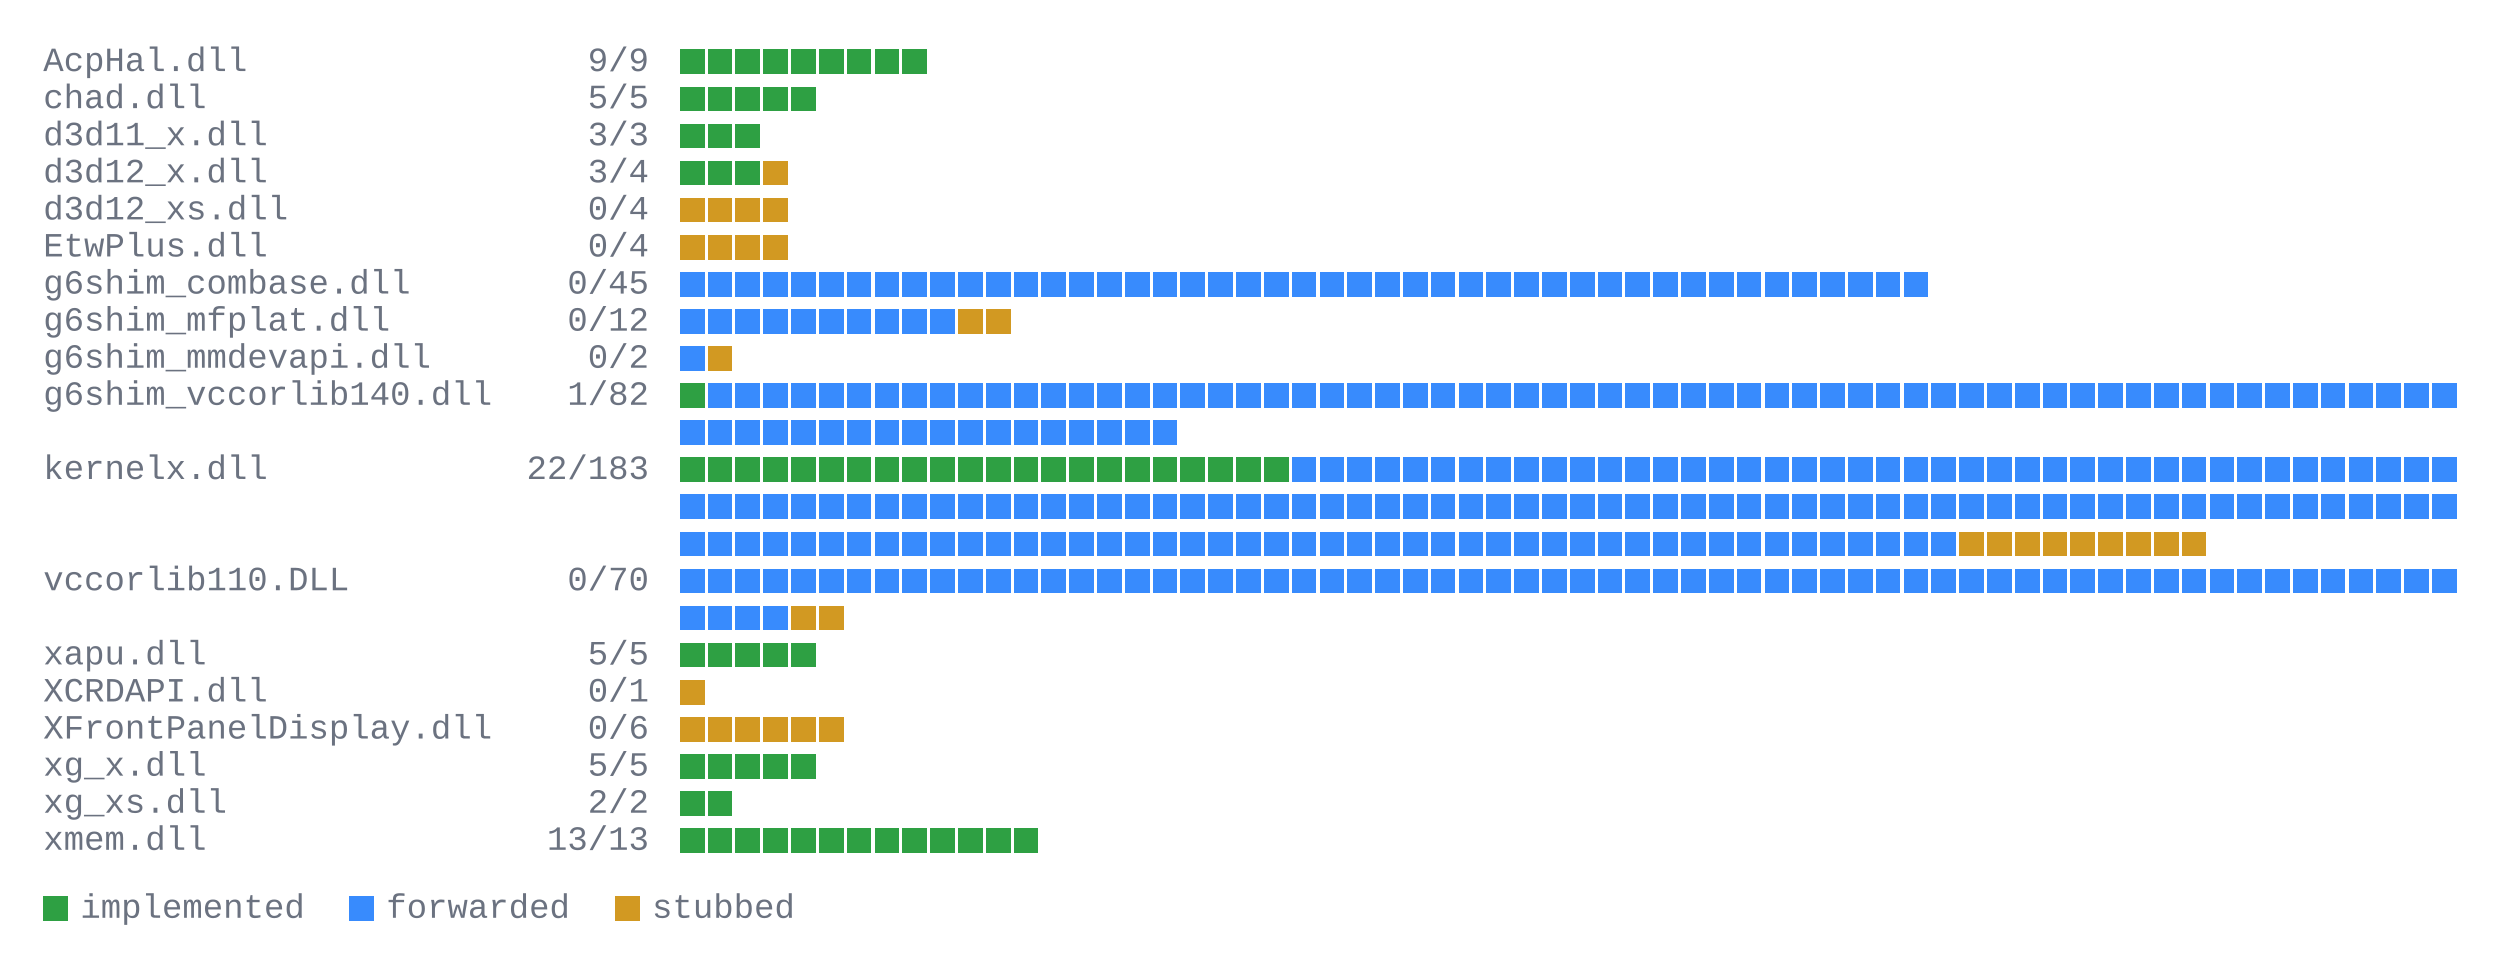
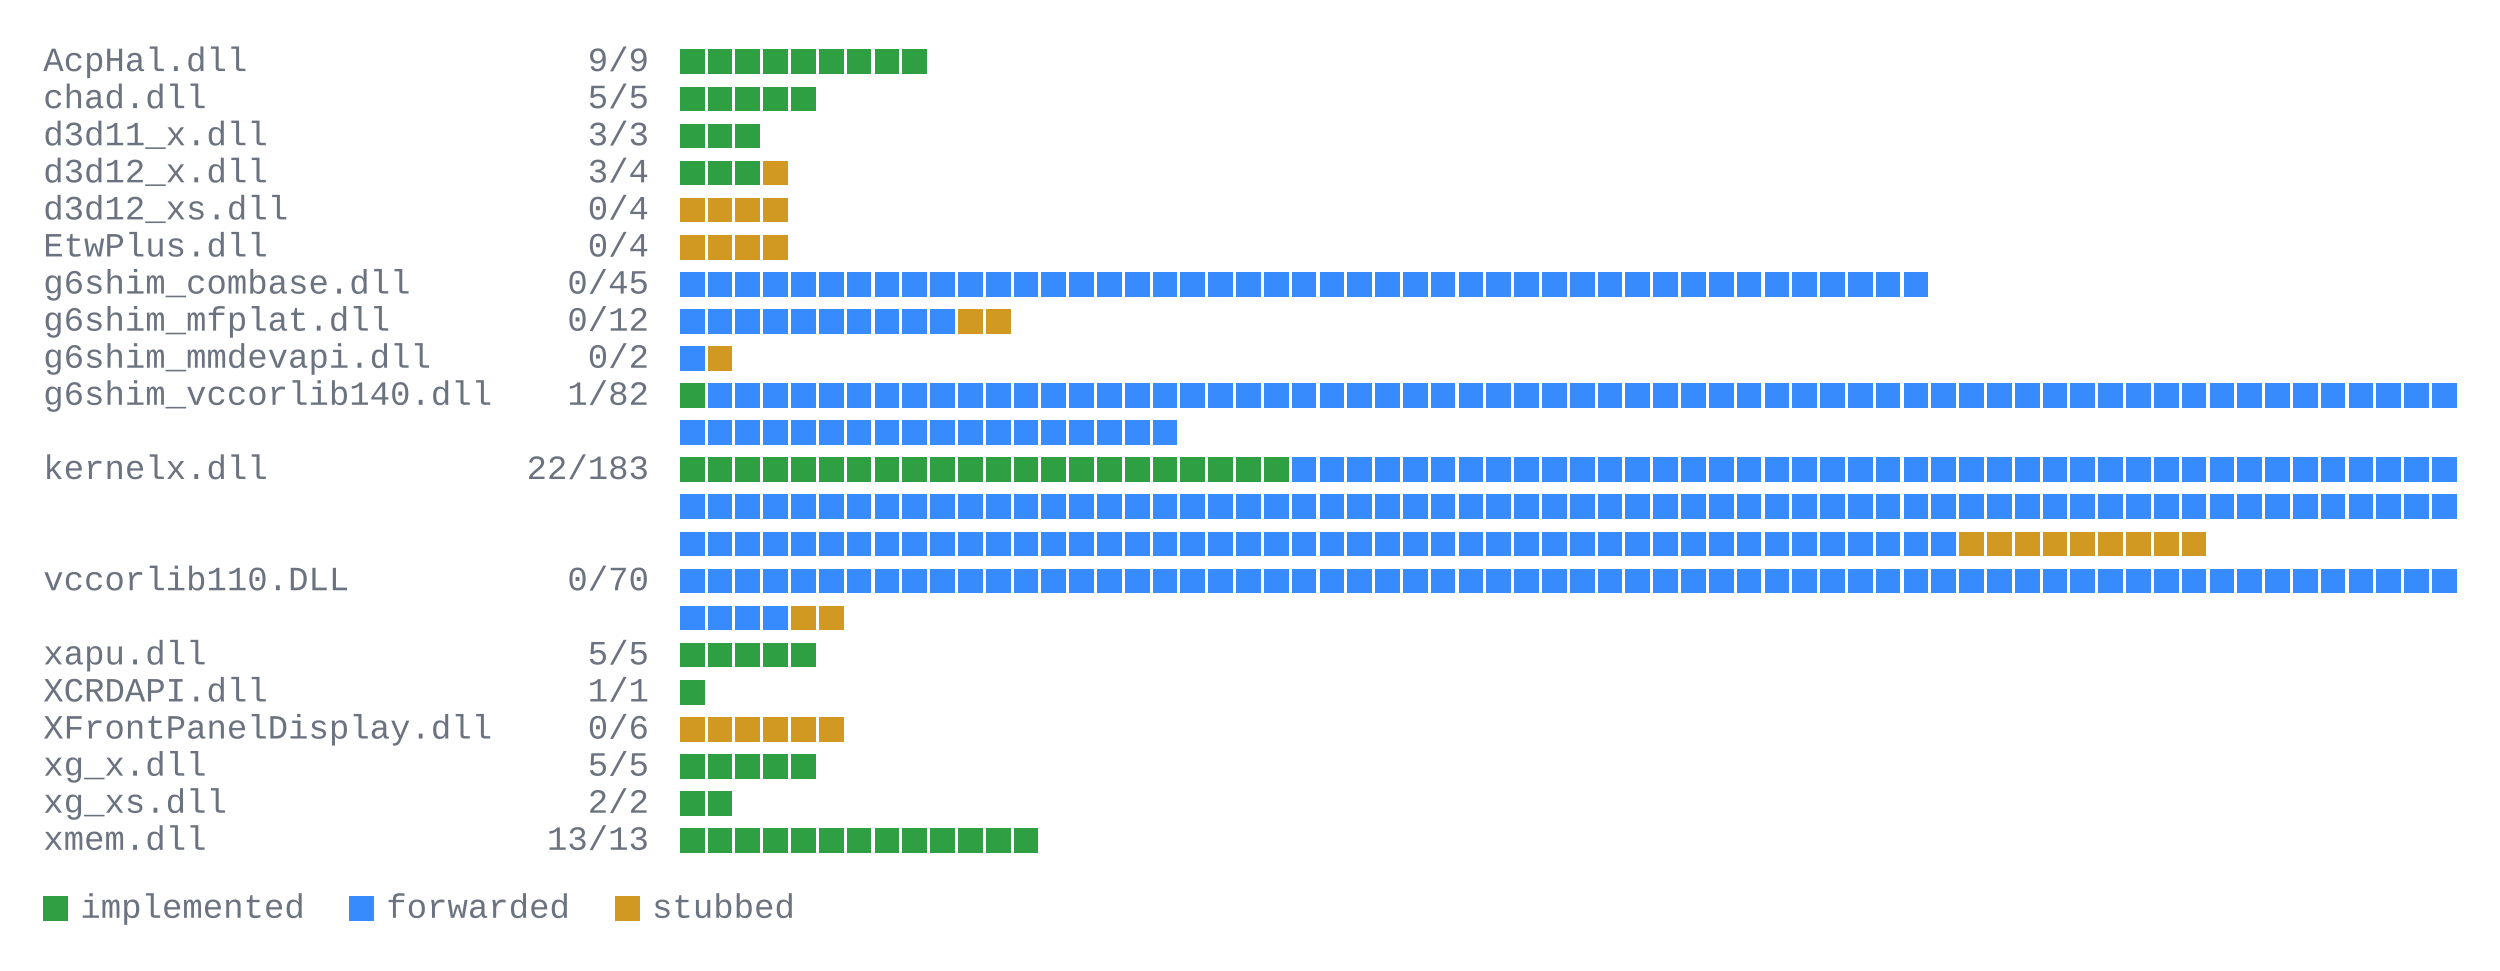
<svg xmlns="http://www.w3.org/2000/svg" width="809" height="314" viewBox="0 0 809 314" role="img">
  <g font-family="ui-monospace, SFMono-Regular, Menlo, Consolas, 'Liberation Mono', monospace" font-size="11" fill="#6b7280">
    <text x="14" y="23">AcpHal.dll</text>
    <text x="210" y="23" text-anchor="end">9/9</text>
    <g shape-rendering="crispEdges">
      <rect x="220" y="16" width="8" height="8" fill="#2ea043" />
      <rect x="229" y="16" width="8" height="8" fill="#2ea043" />
      <rect x="238" y="16" width="8" height="8" fill="#2ea043" />
      <rect x="247" y="16" width="8" height="8" fill="#2ea043" />
      <rect x="256" y="16" width="8" height="8" fill="#2ea043" />
      <rect x="265" y="16" width="8" height="8" fill="#2ea043" />
      <rect x="274" y="16" width="8" height="8" fill="#2ea043" />
      <rect x="283" y="16" width="8" height="8" fill="#2ea043" />
      <rect x="292" y="16" width="8" height="8" fill="#2ea043" />
    </g>
    <text x="14" y="35">chad.dll</text>
    <text x="210" y="35" text-anchor="end">5/5</text>
    <g shape-rendering="crispEdges">
      <rect x="220" y="28" width="8" height="8" fill="#2ea043" />
      <rect x="229" y="28" width="8" height="8" fill="#2ea043" />
      <rect x="238" y="28" width="8" height="8" fill="#2ea043" />
      <rect x="247" y="28" width="8" height="8" fill="#2ea043" />
      <rect x="256" y="28" width="8" height="8" fill="#2ea043" />
    </g>
    <text x="14" y="47">d3d11_x.dll</text>
    <text x="210" y="47" text-anchor="end">3/3</text>
    <g shape-rendering="crispEdges">
      <rect x="220" y="40" width="8" height="8" fill="#2ea043" />
      <rect x="229" y="40" width="8" height="8" fill="#2ea043" />
      <rect x="238" y="40" width="8" height="8" fill="#2ea043" />
    </g>
    <text x="14" y="59">d3d12_x.dll</text>
    <text x="210" y="59" text-anchor="end">3/4</text>
    <g shape-rendering="crispEdges">
      <rect x="220" y="52" width="8" height="8" fill="#2ea043" />
      <rect x="229" y="52" width="8" height="8" fill="#2ea043" />
      <rect x="238" y="52" width="8" height="8" fill="#2ea043" />
      <rect x="247" y="52" width="8" height="8" fill="#d29922" />
    </g>
    <text x="14" y="71">d3d12_xs.dll</text>
    <text x="210" y="71" text-anchor="end">0/4</text>
    <g shape-rendering="crispEdges">
      <rect x="220" y="64" width="8" height="8" fill="#d29922" />
      <rect x="229" y="64" width="8" height="8" fill="#d29922" />
      <rect x="238" y="64" width="8" height="8" fill="#d29922" />
      <rect x="247" y="64" width="8" height="8" fill="#d29922" />
    </g>
    <text x="14" y="83">EtwPlus.dll</text>
    <text x="210" y="83" text-anchor="end">0/4</text>
    <g shape-rendering="crispEdges">
      <rect x="220" y="76" width="8" height="8" fill="#d29922" />
      <rect x="229" y="76" width="8" height="8" fill="#d29922" />
      <rect x="238" y="76" width="8" height="8" fill="#d29922" />
      <rect x="247" y="76" width="8" height="8" fill="#d29922" />
    </g>
    <text x="14" y="95">g6shim_combase.dll</text>
    <text x="210" y="95" text-anchor="end">0/45</text>
    <g shape-rendering="crispEdges">
      <rect x="220" y="88" width="8" height="8" fill="#388bfd" />
      <rect x="229" y="88" width="8" height="8" fill="#388bfd" />
      <rect x="238" y="88" width="8" height="8" fill="#388bfd" />
      <rect x="247" y="88" width="8" height="8" fill="#388bfd" />
      <rect x="256" y="88" width="8" height="8" fill="#388bfd" />
      <rect x="265" y="88" width="8" height="8" fill="#388bfd" />
      <rect x="274" y="88" width="8" height="8" fill="#388bfd" />
      <rect x="283" y="88" width="8" height="8" fill="#388bfd" />
      <rect x="292" y="88" width="8" height="8" fill="#388bfd" />
      <rect x="301" y="88" width="8" height="8" fill="#388bfd" />
      <rect x="310" y="88" width="8" height="8" fill="#388bfd" />
      <rect x="319" y="88" width="8" height="8" fill="#388bfd" />
      <rect x="328" y="88" width="8" height="8" fill="#388bfd" />
      <rect x="337" y="88" width="8" height="8" fill="#388bfd" />
      <rect x="346" y="88" width="8" height="8" fill="#388bfd" />
      <rect x="355" y="88" width="8" height="8" fill="#388bfd" />
      <rect x="364" y="88" width="8" height="8" fill="#388bfd" />
      <rect x="373" y="88" width="8" height="8" fill="#388bfd" />
      <rect x="382" y="88" width="8" height="8" fill="#388bfd" />
      <rect x="391" y="88" width="8" height="8" fill="#388bfd" />
      <rect x="400" y="88" width="8" height="8" fill="#388bfd" />
      <rect x="409" y="88" width="8" height="8" fill="#388bfd" />
      <rect x="418" y="88" width="8" height="8" fill="#388bfd" />
      <rect x="427" y="88" width="8" height="8" fill="#388bfd" />
      <rect x="436" y="88" width="8" height="8" fill="#388bfd" />
      <rect x="445" y="88" width="8" height="8" fill="#388bfd" />
      <rect x="454" y="88" width="8" height="8" fill="#388bfd" />
      <rect x="463" y="88" width="8" height="8" fill="#388bfd" />
      <rect x="472" y="88" width="8" height="8" fill="#388bfd" />
      <rect x="481" y="88" width="8" height="8" fill="#388bfd" />
      <rect x="490" y="88" width="8" height="8" fill="#388bfd" />
      <rect x="499" y="88" width="8" height="8" fill="#388bfd" />
      <rect x="508" y="88" width="8" height="8" fill="#388bfd" />
      <rect x="517" y="88" width="8" height="8" fill="#388bfd" />
      <rect x="526" y="88" width="8" height="8" fill="#388bfd" />
      <rect x="535" y="88" width="8" height="8" fill="#388bfd" />
      <rect x="544" y="88" width="8" height="8" fill="#388bfd" />
      <rect x="553" y="88" width="8" height="8" fill="#388bfd" />
      <rect x="562" y="88" width="8" height="8" fill="#388bfd" />
      <rect x="571" y="88" width="8" height="8" fill="#388bfd" />
      <rect x="580" y="88" width="8" height="8" fill="#388bfd" />
      <rect x="589" y="88" width="8" height="8" fill="#388bfd" />
      <rect x="598" y="88" width="8" height="8" fill="#388bfd" />
      <rect x="607" y="88" width="8" height="8" fill="#388bfd" />
      <rect x="616" y="88" width="8" height="8" fill="#388bfd" />
    </g>
    <text x="14" y="107">g6shim_mfplat.dll</text>
    <text x="210" y="107" text-anchor="end">0/12</text>
    <g shape-rendering="crispEdges">
      <rect x="220" y="100" width="8" height="8" fill="#388bfd" />
      <rect x="229" y="100" width="8" height="8" fill="#388bfd" />
      <rect x="238" y="100" width="8" height="8" fill="#388bfd" />
      <rect x="247" y="100" width="8" height="8" fill="#388bfd" />
      <rect x="256" y="100" width="8" height="8" fill="#388bfd" />
      <rect x="265" y="100" width="8" height="8" fill="#388bfd" />
      <rect x="274" y="100" width="8" height="8" fill="#388bfd" />
      <rect x="283" y="100" width="8" height="8" fill="#388bfd" />
      <rect x="292" y="100" width="8" height="8" fill="#388bfd" />
      <rect x="301" y="100" width="8" height="8" fill="#388bfd" />
      <rect x="310" y="100" width="8" height="8" fill="#d29922" />
      <rect x="319" y="100" width="8" height="8" fill="#d29922" />
    </g>
    <text x="14" y="119">g6shim_mmdevapi.dll</text>
    <text x="210" y="119" text-anchor="end">0/2</text>
    <g shape-rendering="crispEdges">
      <rect x="220" y="112" width="8" height="8" fill="#388bfd" />
      <rect x="229" y="112" width="8" height="8" fill="#d29922" />
    </g>
    <text x="14" y="131">g6shim_vccorlib140.dll</text>
    <text x="210" y="131" text-anchor="end">1/82</text>
    <g shape-rendering="crispEdges">
      <rect x="220" y="124" width="8" height="8" fill="#2ea043" />
      <rect x="229" y="124" width="8" height="8" fill="#388bfd" />
      <rect x="238" y="124" width="8" height="8" fill="#388bfd" />
      <rect x="247" y="124" width="8" height="8" fill="#388bfd" />
      <rect x="256" y="124" width="8" height="8" fill="#388bfd" />
      <rect x="265" y="124" width="8" height="8" fill="#388bfd" />
      <rect x="274" y="124" width="8" height="8" fill="#388bfd" />
      <rect x="283" y="124" width="8" height="8" fill="#388bfd" />
      <rect x="292" y="124" width="8" height="8" fill="#388bfd" />
      <rect x="301" y="124" width="8" height="8" fill="#388bfd" />
      <rect x="310" y="124" width="8" height="8" fill="#388bfd" />
      <rect x="319" y="124" width="8" height="8" fill="#388bfd" />
      <rect x="328" y="124" width="8" height="8" fill="#388bfd" />
      <rect x="337" y="124" width="8" height="8" fill="#388bfd" />
      <rect x="346" y="124" width="8" height="8" fill="#388bfd" />
      <rect x="355" y="124" width="8" height="8" fill="#388bfd" />
      <rect x="364" y="124" width="8" height="8" fill="#388bfd" />
      <rect x="373" y="124" width="8" height="8" fill="#388bfd" />
      <rect x="382" y="124" width="8" height="8" fill="#388bfd" />
      <rect x="391" y="124" width="8" height="8" fill="#388bfd" />
      <rect x="400" y="124" width="8" height="8" fill="#388bfd" />
      <rect x="409" y="124" width="8" height="8" fill="#388bfd" />
      <rect x="418" y="124" width="8" height="8" fill="#388bfd" />
      <rect x="427" y="124" width="8" height="8" fill="#388bfd" />
      <rect x="436" y="124" width="8" height="8" fill="#388bfd" />
      <rect x="445" y="124" width="8" height="8" fill="#388bfd" />
      <rect x="454" y="124" width="8" height="8" fill="#388bfd" />
      <rect x="463" y="124" width="8" height="8" fill="#388bfd" />
      <rect x="472" y="124" width="8" height="8" fill="#388bfd" />
      <rect x="481" y="124" width="8" height="8" fill="#388bfd" />
      <rect x="490" y="124" width="8" height="8" fill="#388bfd" />
      <rect x="499" y="124" width="8" height="8" fill="#388bfd" />
      <rect x="508" y="124" width="8" height="8" fill="#388bfd" />
      <rect x="517" y="124" width="8" height="8" fill="#388bfd" />
      <rect x="526" y="124" width="8" height="8" fill="#388bfd" />
      <rect x="535" y="124" width="8" height="8" fill="#388bfd" />
      <rect x="544" y="124" width="8" height="8" fill="#388bfd" />
      <rect x="553" y="124" width="8" height="8" fill="#388bfd" />
      <rect x="562" y="124" width="8" height="8" fill="#388bfd" />
      <rect x="571" y="124" width="8" height="8" fill="#388bfd" />
      <rect x="580" y="124" width="8" height="8" fill="#388bfd" />
      <rect x="589" y="124" width="8" height="8" fill="#388bfd" />
      <rect x="598" y="124" width="8" height="8" fill="#388bfd" />
      <rect x="607" y="124" width="8" height="8" fill="#388bfd" />
      <rect x="616" y="124" width="8" height="8" fill="#388bfd" />
      <rect x="625" y="124" width="8" height="8" fill="#388bfd" />
      <rect x="634" y="124" width="8" height="8" fill="#388bfd" />
      <rect x="643" y="124" width="8" height="8" fill="#388bfd" />
      <rect x="652" y="124" width="8" height="8" fill="#388bfd" />
      <rect x="661" y="124" width="8" height="8" fill="#388bfd" />
      <rect x="670" y="124" width="8" height="8" fill="#388bfd" />
      <rect x="679" y="124" width="8" height="8" fill="#388bfd" />
      <rect x="688" y="124" width="8" height="8" fill="#388bfd" />
      <rect x="697" y="124" width="8" height="8" fill="#388bfd" />
      <rect x="706" y="124" width="8" height="8" fill="#388bfd" />
      <rect x="715" y="124" width="8" height="8" fill="#388bfd" />
      <rect x="724" y="124" width="8" height="8" fill="#388bfd" />
      <rect x="733" y="124" width="8" height="8" fill="#388bfd" />
      <rect x="742" y="124" width="8" height="8" fill="#388bfd" />
      <rect x="751" y="124" width="8" height="8" fill="#388bfd" />
      <rect x="760" y="124" width="8" height="8" fill="#388bfd" />
      <rect x="769" y="124" width="8" height="8" fill="#388bfd" />
      <rect x="778" y="124" width="8" height="8" fill="#388bfd" />
      <rect x="787" y="124" width="8" height="8" fill="#388bfd" />
      <rect x="220" y="136" width="8" height="8" fill="#388bfd" />
      <rect x="229" y="136" width="8" height="8" fill="#388bfd" />
      <rect x="238" y="136" width="8" height="8" fill="#388bfd" />
      <rect x="247" y="136" width="8" height="8" fill="#388bfd" />
      <rect x="256" y="136" width="8" height="8" fill="#388bfd" />
      <rect x="265" y="136" width="8" height="8" fill="#388bfd" />
      <rect x="274" y="136" width="8" height="8" fill="#388bfd" />
      <rect x="283" y="136" width="8" height="8" fill="#388bfd" />
      <rect x="292" y="136" width="8" height="8" fill="#388bfd" />
      <rect x="301" y="136" width="8" height="8" fill="#388bfd" />
      <rect x="310" y="136" width="8" height="8" fill="#388bfd" />
      <rect x="319" y="136" width="8" height="8" fill="#388bfd" />
      <rect x="328" y="136" width="8" height="8" fill="#388bfd" />
      <rect x="337" y="136" width="8" height="8" fill="#388bfd" />
      <rect x="346" y="136" width="8" height="8" fill="#388bfd" />
      <rect x="355" y="136" width="8" height="8" fill="#388bfd" />
      <rect x="364" y="136" width="8" height="8" fill="#388bfd" />
      <rect x="373" y="136" width="8" height="8" fill="#388bfd" />
    </g>
    <text x="14" y="155">kernelx.dll</text>
    <text x="210" y="155" text-anchor="end">22/183</text>
    <g shape-rendering="crispEdges">
      <rect x="220" y="148" width="8" height="8" fill="#2ea043" />
      <rect x="229" y="148" width="8" height="8" fill="#2ea043" />
      <rect x="238" y="148" width="8" height="8" fill="#2ea043" />
      <rect x="247" y="148" width="8" height="8" fill="#2ea043" />
      <rect x="256" y="148" width="8" height="8" fill="#2ea043" />
      <rect x="265" y="148" width="8" height="8" fill="#2ea043" />
      <rect x="274" y="148" width="8" height="8" fill="#2ea043" />
      <rect x="283" y="148" width="8" height="8" fill="#2ea043" />
      <rect x="292" y="148" width="8" height="8" fill="#2ea043" />
      <rect x="301" y="148" width="8" height="8" fill="#2ea043" />
      <rect x="310" y="148" width="8" height="8" fill="#2ea043" />
      <rect x="319" y="148" width="8" height="8" fill="#2ea043" />
      <rect x="328" y="148" width="8" height="8" fill="#2ea043" />
      <rect x="337" y="148" width="8" height="8" fill="#2ea043" />
      <rect x="346" y="148" width="8" height="8" fill="#2ea043" />
      <rect x="355" y="148" width="8" height="8" fill="#2ea043" />
      <rect x="364" y="148" width="8" height="8" fill="#2ea043" />
      <rect x="373" y="148" width="8" height="8" fill="#2ea043" />
      <rect x="382" y="148" width="8" height="8" fill="#2ea043" />
      <rect x="391" y="148" width="8" height="8" fill="#2ea043" />
      <rect x="400" y="148" width="8" height="8" fill="#2ea043" />
      <rect x="409" y="148" width="8" height="8" fill="#2ea043" />
      <rect x="418" y="148" width="8" height="8" fill="#388bfd" />
      <rect x="427" y="148" width="8" height="8" fill="#388bfd" />
      <rect x="436" y="148" width="8" height="8" fill="#388bfd" />
      <rect x="445" y="148" width="8" height="8" fill="#388bfd" />
      <rect x="454" y="148" width="8" height="8" fill="#388bfd" />
      <rect x="463" y="148" width="8" height="8" fill="#388bfd" />
      <rect x="472" y="148" width="8" height="8" fill="#388bfd" />
      <rect x="481" y="148" width="8" height="8" fill="#388bfd" />
      <rect x="490" y="148" width="8" height="8" fill="#388bfd" />
      <rect x="499" y="148" width="8" height="8" fill="#388bfd" />
      <rect x="508" y="148" width="8" height="8" fill="#388bfd" />
      <rect x="517" y="148" width="8" height="8" fill="#388bfd" />
      <rect x="526" y="148" width="8" height="8" fill="#388bfd" />
      <rect x="535" y="148" width="8" height="8" fill="#388bfd" />
      <rect x="544" y="148" width="8" height="8" fill="#388bfd" />
      <rect x="553" y="148" width="8" height="8" fill="#388bfd" />
      <rect x="562" y="148" width="8" height="8" fill="#388bfd" />
      <rect x="571" y="148" width="8" height="8" fill="#388bfd" />
      <rect x="580" y="148" width="8" height="8" fill="#388bfd" />
      <rect x="589" y="148" width="8" height="8" fill="#388bfd" />
      <rect x="598" y="148" width="8" height="8" fill="#388bfd" />
      <rect x="607" y="148" width="8" height="8" fill="#388bfd" />
      <rect x="616" y="148" width="8" height="8" fill="#388bfd" />
      <rect x="625" y="148" width="8" height="8" fill="#388bfd" />
      <rect x="634" y="148" width="8" height="8" fill="#388bfd" />
      <rect x="643" y="148" width="8" height="8" fill="#388bfd" />
      <rect x="652" y="148" width="8" height="8" fill="#388bfd" />
      <rect x="661" y="148" width="8" height="8" fill="#388bfd" />
      <rect x="670" y="148" width="8" height="8" fill="#388bfd" />
      <rect x="679" y="148" width="8" height="8" fill="#388bfd" />
      <rect x="688" y="148" width="8" height="8" fill="#388bfd" />
      <rect x="697" y="148" width="8" height="8" fill="#388bfd" />
      <rect x="706" y="148" width="8" height="8" fill="#388bfd" />
      <rect x="715" y="148" width="8" height="8" fill="#388bfd" />
      <rect x="724" y="148" width="8" height="8" fill="#388bfd" />
      <rect x="733" y="148" width="8" height="8" fill="#388bfd" />
      <rect x="742" y="148" width="8" height="8" fill="#388bfd" />
      <rect x="751" y="148" width="8" height="8" fill="#388bfd" />
      <rect x="760" y="148" width="8" height="8" fill="#388bfd" />
      <rect x="769" y="148" width="8" height="8" fill="#388bfd" />
      <rect x="778" y="148" width="8" height="8" fill="#388bfd" />
      <rect x="787" y="148" width="8" height="8" fill="#388bfd" />
      <rect x="220" y="160" width="8" height="8" fill="#388bfd" />
      <rect x="229" y="160" width="8" height="8" fill="#388bfd" />
      <rect x="238" y="160" width="8" height="8" fill="#388bfd" />
      <rect x="247" y="160" width="8" height="8" fill="#388bfd" />
      <rect x="256" y="160" width="8" height="8" fill="#388bfd" />
      <rect x="265" y="160" width="8" height="8" fill="#388bfd" />
      <rect x="274" y="160" width="8" height="8" fill="#388bfd" />
      <rect x="283" y="160" width="8" height="8" fill="#388bfd" />
      <rect x="292" y="160" width="8" height="8" fill="#388bfd" />
      <rect x="301" y="160" width="8" height="8" fill="#388bfd" />
      <rect x="310" y="160" width="8" height="8" fill="#388bfd" />
      <rect x="319" y="160" width="8" height="8" fill="#388bfd" />
      <rect x="328" y="160" width="8" height="8" fill="#388bfd" />
      <rect x="337" y="160" width="8" height="8" fill="#388bfd" />
      <rect x="346" y="160" width="8" height="8" fill="#388bfd" />
      <rect x="355" y="160" width="8" height="8" fill="#388bfd" />
      <rect x="364" y="160" width="8" height="8" fill="#388bfd" />
      <rect x="373" y="160" width="8" height="8" fill="#388bfd" />
      <rect x="382" y="160" width="8" height="8" fill="#388bfd" />
      <rect x="391" y="160" width="8" height="8" fill="#388bfd" />
      <rect x="400" y="160" width="8" height="8" fill="#388bfd" />
      <rect x="409" y="160" width="8" height="8" fill="#388bfd" />
      <rect x="418" y="160" width="8" height="8" fill="#388bfd" />
      <rect x="427" y="160" width="8" height="8" fill="#388bfd" />
      <rect x="436" y="160" width="8" height="8" fill="#388bfd" />
      <rect x="445" y="160" width="8" height="8" fill="#388bfd" />
      <rect x="454" y="160" width="8" height="8" fill="#388bfd" />
      <rect x="463" y="160" width="8" height="8" fill="#388bfd" />
      <rect x="472" y="160" width="8" height="8" fill="#388bfd" />
      <rect x="481" y="160" width="8" height="8" fill="#388bfd" />
      <rect x="490" y="160" width="8" height="8" fill="#388bfd" />
      <rect x="499" y="160" width="8" height="8" fill="#388bfd" />
      <rect x="508" y="160" width="8" height="8" fill="#388bfd" />
      <rect x="517" y="160" width="8" height="8" fill="#388bfd" />
      <rect x="526" y="160" width="8" height="8" fill="#388bfd" />
      <rect x="535" y="160" width="8" height="8" fill="#388bfd" />
      <rect x="544" y="160" width="8" height="8" fill="#388bfd" />
      <rect x="553" y="160" width="8" height="8" fill="#388bfd" />
      <rect x="562" y="160" width="8" height="8" fill="#388bfd" />
      <rect x="571" y="160" width="8" height="8" fill="#388bfd" />
      <rect x="580" y="160" width="8" height="8" fill="#388bfd" />
      <rect x="589" y="160" width="8" height="8" fill="#388bfd" />
      <rect x="598" y="160" width="8" height="8" fill="#388bfd" />
      <rect x="607" y="160" width="8" height="8" fill="#388bfd" />
      <rect x="616" y="160" width="8" height="8" fill="#388bfd" />
      <rect x="625" y="160" width="8" height="8" fill="#388bfd" />
      <rect x="634" y="160" width="8" height="8" fill="#388bfd" />
      <rect x="643" y="160" width="8" height="8" fill="#388bfd" />
      <rect x="652" y="160" width="8" height="8" fill="#388bfd" />
      <rect x="661" y="160" width="8" height="8" fill="#388bfd" />
      <rect x="670" y="160" width="8" height="8" fill="#388bfd" />
      <rect x="679" y="160" width="8" height="8" fill="#388bfd" />
      <rect x="688" y="160" width="8" height="8" fill="#388bfd" />
      <rect x="697" y="160" width="8" height="8" fill="#388bfd" />
      <rect x="706" y="160" width="8" height="8" fill="#388bfd" />
      <rect x="715" y="160" width="8" height="8" fill="#388bfd" />
      <rect x="724" y="160" width="8" height="8" fill="#388bfd" />
      <rect x="733" y="160" width="8" height="8" fill="#388bfd" />
      <rect x="742" y="160" width="8" height="8" fill="#388bfd" />
      <rect x="751" y="160" width="8" height="8" fill="#388bfd" />
      <rect x="760" y="160" width="8" height="8" fill="#388bfd" />
      <rect x="769" y="160" width="8" height="8" fill="#388bfd" />
      <rect x="778" y="160" width="8" height="8" fill="#388bfd" />
      <rect x="787" y="160" width="8" height="8" fill="#388bfd" />
      <rect x="220" y="172" width="8" height="8" fill="#388bfd" />
      <rect x="229" y="172" width="8" height="8" fill="#388bfd" />
      <rect x="238" y="172" width="8" height="8" fill="#388bfd" />
      <rect x="247" y="172" width="8" height="8" fill="#388bfd" />
      <rect x="256" y="172" width="8" height="8" fill="#388bfd" />
      <rect x="265" y="172" width="8" height="8" fill="#388bfd" />
      <rect x="274" y="172" width="8" height="8" fill="#388bfd" />
      <rect x="283" y="172" width="8" height="8" fill="#388bfd" />
      <rect x="292" y="172" width="8" height="8" fill="#388bfd" />
      <rect x="301" y="172" width="8" height="8" fill="#388bfd" />
      <rect x="310" y="172" width="8" height="8" fill="#388bfd" />
      <rect x="319" y="172" width="8" height="8" fill="#388bfd" />
      <rect x="328" y="172" width="8" height="8" fill="#388bfd" />
      <rect x="337" y="172" width="8" height="8" fill="#388bfd" />
      <rect x="346" y="172" width="8" height="8" fill="#388bfd" />
      <rect x="355" y="172" width="8" height="8" fill="#388bfd" />
      <rect x="364" y="172" width="8" height="8" fill="#388bfd" />
      <rect x="373" y="172" width="8" height="8" fill="#388bfd" />
      <rect x="382" y="172" width="8" height="8" fill="#388bfd" />
      <rect x="391" y="172" width="8" height="8" fill="#388bfd" />
      <rect x="400" y="172" width="8" height="8" fill="#388bfd" />
      <rect x="409" y="172" width="8" height="8" fill="#388bfd" />
      <rect x="418" y="172" width="8" height="8" fill="#388bfd" />
      <rect x="427" y="172" width="8" height="8" fill="#388bfd" />
      <rect x="436" y="172" width="8" height="8" fill="#388bfd" />
      <rect x="445" y="172" width="8" height="8" fill="#388bfd" />
      <rect x="454" y="172" width="8" height="8" fill="#388bfd" />
      <rect x="463" y="172" width="8" height="8" fill="#388bfd" />
      <rect x="472" y="172" width="8" height="8" fill="#388bfd" />
      <rect x="481" y="172" width="8" height="8" fill="#388bfd" />
      <rect x="490" y="172" width="8" height="8" fill="#388bfd" />
      <rect x="499" y="172" width="8" height="8" fill="#388bfd" />
      <rect x="508" y="172" width="8" height="8" fill="#388bfd" />
      <rect x="517" y="172" width="8" height="8" fill="#388bfd" />
      <rect x="526" y="172" width="8" height="8" fill="#388bfd" />
      <rect x="535" y="172" width="8" height="8" fill="#388bfd" />
      <rect x="544" y="172" width="8" height="8" fill="#388bfd" />
      <rect x="553" y="172" width="8" height="8" fill="#388bfd" />
      <rect x="562" y="172" width="8" height="8" fill="#388bfd" />
      <rect x="571" y="172" width="8" height="8" fill="#388bfd" />
      <rect x="580" y="172" width="8" height="8" fill="#388bfd" />
      <rect x="589" y="172" width="8" height="8" fill="#388bfd" />
      <rect x="598" y="172" width="8" height="8" fill="#388bfd" />
      <rect x="607" y="172" width="8" height="8" fill="#388bfd" />
      <rect x="616" y="172" width="8" height="8" fill="#388bfd" />
      <rect x="625" y="172" width="8" height="8" fill="#388bfd" />
      <rect x="634" y="172" width="8" height="8" fill="#d29922" />
      <rect x="643" y="172" width="8" height="8" fill="#d29922" />
      <rect x="652" y="172" width="8" height="8" fill="#d29922" />
      <rect x="661" y="172" width="8" height="8" fill="#d29922" />
      <rect x="670" y="172" width="8" height="8" fill="#d29922" />
      <rect x="679" y="172" width="8" height="8" fill="#d29922" />
      <rect x="688" y="172" width="8" height="8" fill="#d29922" />
      <rect x="697" y="172" width="8" height="8" fill="#d29922" />
      <rect x="706" y="172" width="8" height="8" fill="#d29922" />
    </g>
    <text x="14" y="191">vccorlib110.DLL</text>
    <text x="210" y="191" text-anchor="end">0/70</text>
    <g shape-rendering="crispEdges">
      <rect x="220" y="184" width="8" height="8" fill="#388bfd" />
      <rect x="229" y="184" width="8" height="8" fill="#388bfd" />
      <rect x="238" y="184" width="8" height="8" fill="#388bfd" />
      <rect x="247" y="184" width="8" height="8" fill="#388bfd" />
      <rect x="256" y="184" width="8" height="8" fill="#388bfd" />
      <rect x="265" y="184" width="8" height="8" fill="#388bfd" />
      <rect x="274" y="184" width="8" height="8" fill="#388bfd" />
      <rect x="283" y="184" width="8" height="8" fill="#388bfd" />
      <rect x="292" y="184" width="8" height="8" fill="#388bfd" />
      <rect x="301" y="184" width="8" height="8" fill="#388bfd" />
      <rect x="310" y="184" width="8" height="8" fill="#388bfd" />
      <rect x="319" y="184" width="8" height="8" fill="#388bfd" />
      <rect x="328" y="184" width="8" height="8" fill="#388bfd" />
      <rect x="337" y="184" width="8" height="8" fill="#388bfd" />
      <rect x="346" y="184" width="8" height="8" fill="#388bfd" />
      <rect x="355" y="184" width="8" height="8" fill="#388bfd" />
      <rect x="364" y="184" width="8" height="8" fill="#388bfd" />
      <rect x="373" y="184" width="8" height="8" fill="#388bfd" />
      <rect x="382" y="184" width="8" height="8" fill="#388bfd" />
      <rect x="391" y="184" width="8" height="8" fill="#388bfd" />
      <rect x="400" y="184" width="8" height="8" fill="#388bfd" />
      <rect x="409" y="184" width="8" height="8" fill="#388bfd" />
      <rect x="418" y="184" width="8" height="8" fill="#388bfd" />
      <rect x="427" y="184" width="8" height="8" fill="#388bfd" />
      <rect x="436" y="184" width="8" height="8" fill="#388bfd" />
      <rect x="445" y="184" width="8" height="8" fill="#388bfd" />
      <rect x="454" y="184" width="8" height="8" fill="#388bfd" />
      <rect x="463" y="184" width="8" height="8" fill="#388bfd" />
      <rect x="472" y="184" width="8" height="8" fill="#388bfd" />
      <rect x="481" y="184" width="8" height="8" fill="#388bfd" />
      <rect x="490" y="184" width="8" height="8" fill="#388bfd" />
      <rect x="499" y="184" width="8" height="8" fill="#388bfd" />
      <rect x="508" y="184" width="8" height="8" fill="#388bfd" />
      <rect x="517" y="184" width="8" height="8" fill="#388bfd" />
      <rect x="526" y="184" width="8" height="8" fill="#388bfd" />
      <rect x="535" y="184" width="8" height="8" fill="#388bfd" />
      <rect x="544" y="184" width="8" height="8" fill="#388bfd" />
      <rect x="553" y="184" width="8" height="8" fill="#388bfd" />
      <rect x="562" y="184" width="8" height="8" fill="#388bfd" />
      <rect x="571" y="184" width="8" height="8" fill="#388bfd" />
      <rect x="580" y="184" width="8" height="8" fill="#388bfd" />
      <rect x="589" y="184" width="8" height="8" fill="#388bfd" />
      <rect x="598" y="184" width="8" height="8" fill="#388bfd" />
      <rect x="607" y="184" width="8" height="8" fill="#388bfd" />
      <rect x="616" y="184" width="8" height="8" fill="#388bfd" />
      <rect x="625" y="184" width="8" height="8" fill="#388bfd" />
      <rect x="634" y="184" width="8" height="8" fill="#388bfd" />
      <rect x="643" y="184" width="8" height="8" fill="#388bfd" />
      <rect x="652" y="184" width="8" height="8" fill="#388bfd" />
      <rect x="661" y="184" width="8" height="8" fill="#388bfd" />
      <rect x="670" y="184" width="8" height="8" fill="#388bfd" />
      <rect x="679" y="184" width="8" height="8" fill="#388bfd" />
      <rect x="688" y="184" width="8" height="8" fill="#388bfd" />
      <rect x="697" y="184" width="8" height="8" fill="#388bfd" />
      <rect x="706" y="184" width="8" height="8" fill="#388bfd" />
      <rect x="715" y="184" width="8" height="8" fill="#388bfd" />
      <rect x="724" y="184" width="8" height="8" fill="#388bfd" />
      <rect x="733" y="184" width="8" height="8" fill="#388bfd" />
      <rect x="742" y="184" width="8" height="8" fill="#388bfd" />
      <rect x="751" y="184" width="8" height="8" fill="#388bfd" />
      <rect x="760" y="184" width="8" height="8" fill="#388bfd" />
      <rect x="769" y="184" width="8" height="8" fill="#388bfd" />
      <rect x="778" y="184" width="8" height="8" fill="#388bfd" />
      <rect x="787" y="184" width="8" height="8" fill="#388bfd" />
      <rect x="220" y="196" width="8" height="8" fill="#388bfd" />
      <rect x="229" y="196" width="8" height="8" fill="#388bfd" />
      <rect x="238" y="196" width="8" height="8" fill="#388bfd" />
      <rect x="247" y="196" width="8" height="8" fill="#388bfd" />
      <rect x="256" y="196" width="8" height="8" fill="#d29922" />
      <rect x="265" y="196" width="8" height="8" fill="#d29922" />
    </g>
    <text x="14" y="215">xapu.dll</text>
    <text x="210" y="215" text-anchor="end">5/5</text>
    <g shape-rendering="crispEdges">
      <rect x="220" y="208" width="8" height="8" fill="#2ea043" />
      <rect x="229" y="208" width="8" height="8" fill="#2ea043" />
      <rect x="238" y="208" width="8" height="8" fill="#2ea043" />
      <rect x="247" y="208" width="8" height="8" fill="#2ea043" />
      <rect x="256" y="208" width="8" height="8" fill="#2ea043" />
    </g>
    <text x="14" y="227">XCRDAPI.dll</text>
-     <text x="210" y="227" text-anchor="end">0/1</text>
-     <g shape-rendering="crispEdges">
-       <rect x="220" y="220" width="8" height="8" fill="#d29922" />
+     <text x="210" y="227" text-anchor="end">1/1</text>
+     <g shape-rendering="crispEdges">
+       <rect x="220" y="220" width="8" height="8" fill="#2ea043" />
    </g>
    <text x="14" y="239">XFrontPanelDisplay.dll</text>
    <text x="210" y="239" text-anchor="end">0/6</text>
    <g shape-rendering="crispEdges">
      <rect x="220" y="232" width="8" height="8" fill="#d29922" />
      <rect x="229" y="232" width="8" height="8" fill="#d29922" />
      <rect x="238" y="232" width="8" height="8" fill="#d29922" />
      <rect x="247" y="232" width="8" height="8" fill="#d29922" />
      <rect x="256" y="232" width="8" height="8" fill="#d29922" />
      <rect x="265" y="232" width="8" height="8" fill="#d29922" />
    </g>
    <text x="14" y="251">xg_x.dll</text>
    <text x="210" y="251" text-anchor="end">5/5</text>
    <g shape-rendering="crispEdges">
      <rect x="220" y="244" width="8" height="8" fill="#2ea043" />
      <rect x="229" y="244" width="8" height="8" fill="#2ea043" />
      <rect x="238" y="244" width="8" height="8" fill="#2ea043" />
      <rect x="247" y="244" width="8" height="8" fill="#2ea043" />
      <rect x="256" y="244" width="8" height="8" fill="#2ea043" />
    </g>
    <text x="14" y="263">xg_xs.dll</text>
    <text x="210" y="263" text-anchor="end">2/2</text>
    <g shape-rendering="crispEdges">
      <rect x="220" y="256" width="8" height="8" fill="#2ea043" />
      <rect x="229" y="256" width="8" height="8" fill="#2ea043" />
    </g>
    <text x="14" y="275">xmem.dll</text>
    <text x="210" y="275" text-anchor="end">13/13</text>
    <g shape-rendering="crispEdges">
      <rect x="220" y="268" width="8" height="8" fill="#2ea043" />
      <rect x="229" y="268" width="8" height="8" fill="#2ea043" />
      <rect x="238" y="268" width="8" height="8" fill="#2ea043" />
      <rect x="247" y="268" width="8" height="8" fill="#2ea043" />
      <rect x="256" y="268" width="8" height="8" fill="#2ea043" />
      <rect x="265" y="268" width="8" height="8" fill="#2ea043" />
      <rect x="274" y="268" width="8" height="8" fill="#2ea043" />
      <rect x="283" y="268" width="8" height="8" fill="#2ea043" />
      <rect x="292" y="268" width="8" height="8" fill="#2ea043" />
      <rect x="301" y="268" width="8" height="8" fill="#2ea043" />
      <rect x="310" y="268" width="8" height="8" fill="#2ea043" />
      <rect x="319" y="268" width="8" height="8" fill="#2ea043" />
      <rect x="328" y="268" width="8" height="8" fill="#2ea043" />
    </g>
    <g shape-rendering="crispEdges">
      <rect x="14" y="290" width="8" height="8" fill="#2ea043" />
      <text x="26" y="297">implemented</text>
      <rect x="113" y="290" width="8" height="8" fill="#388bfd" />
      <text x="125" y="297">forwarded</text>
      <rect x="199" y="290" width="8" height="8" fill="#d29922" />
      <text x="211" y="297">stubbed</text>
    </g>
  </g>
</svg>
